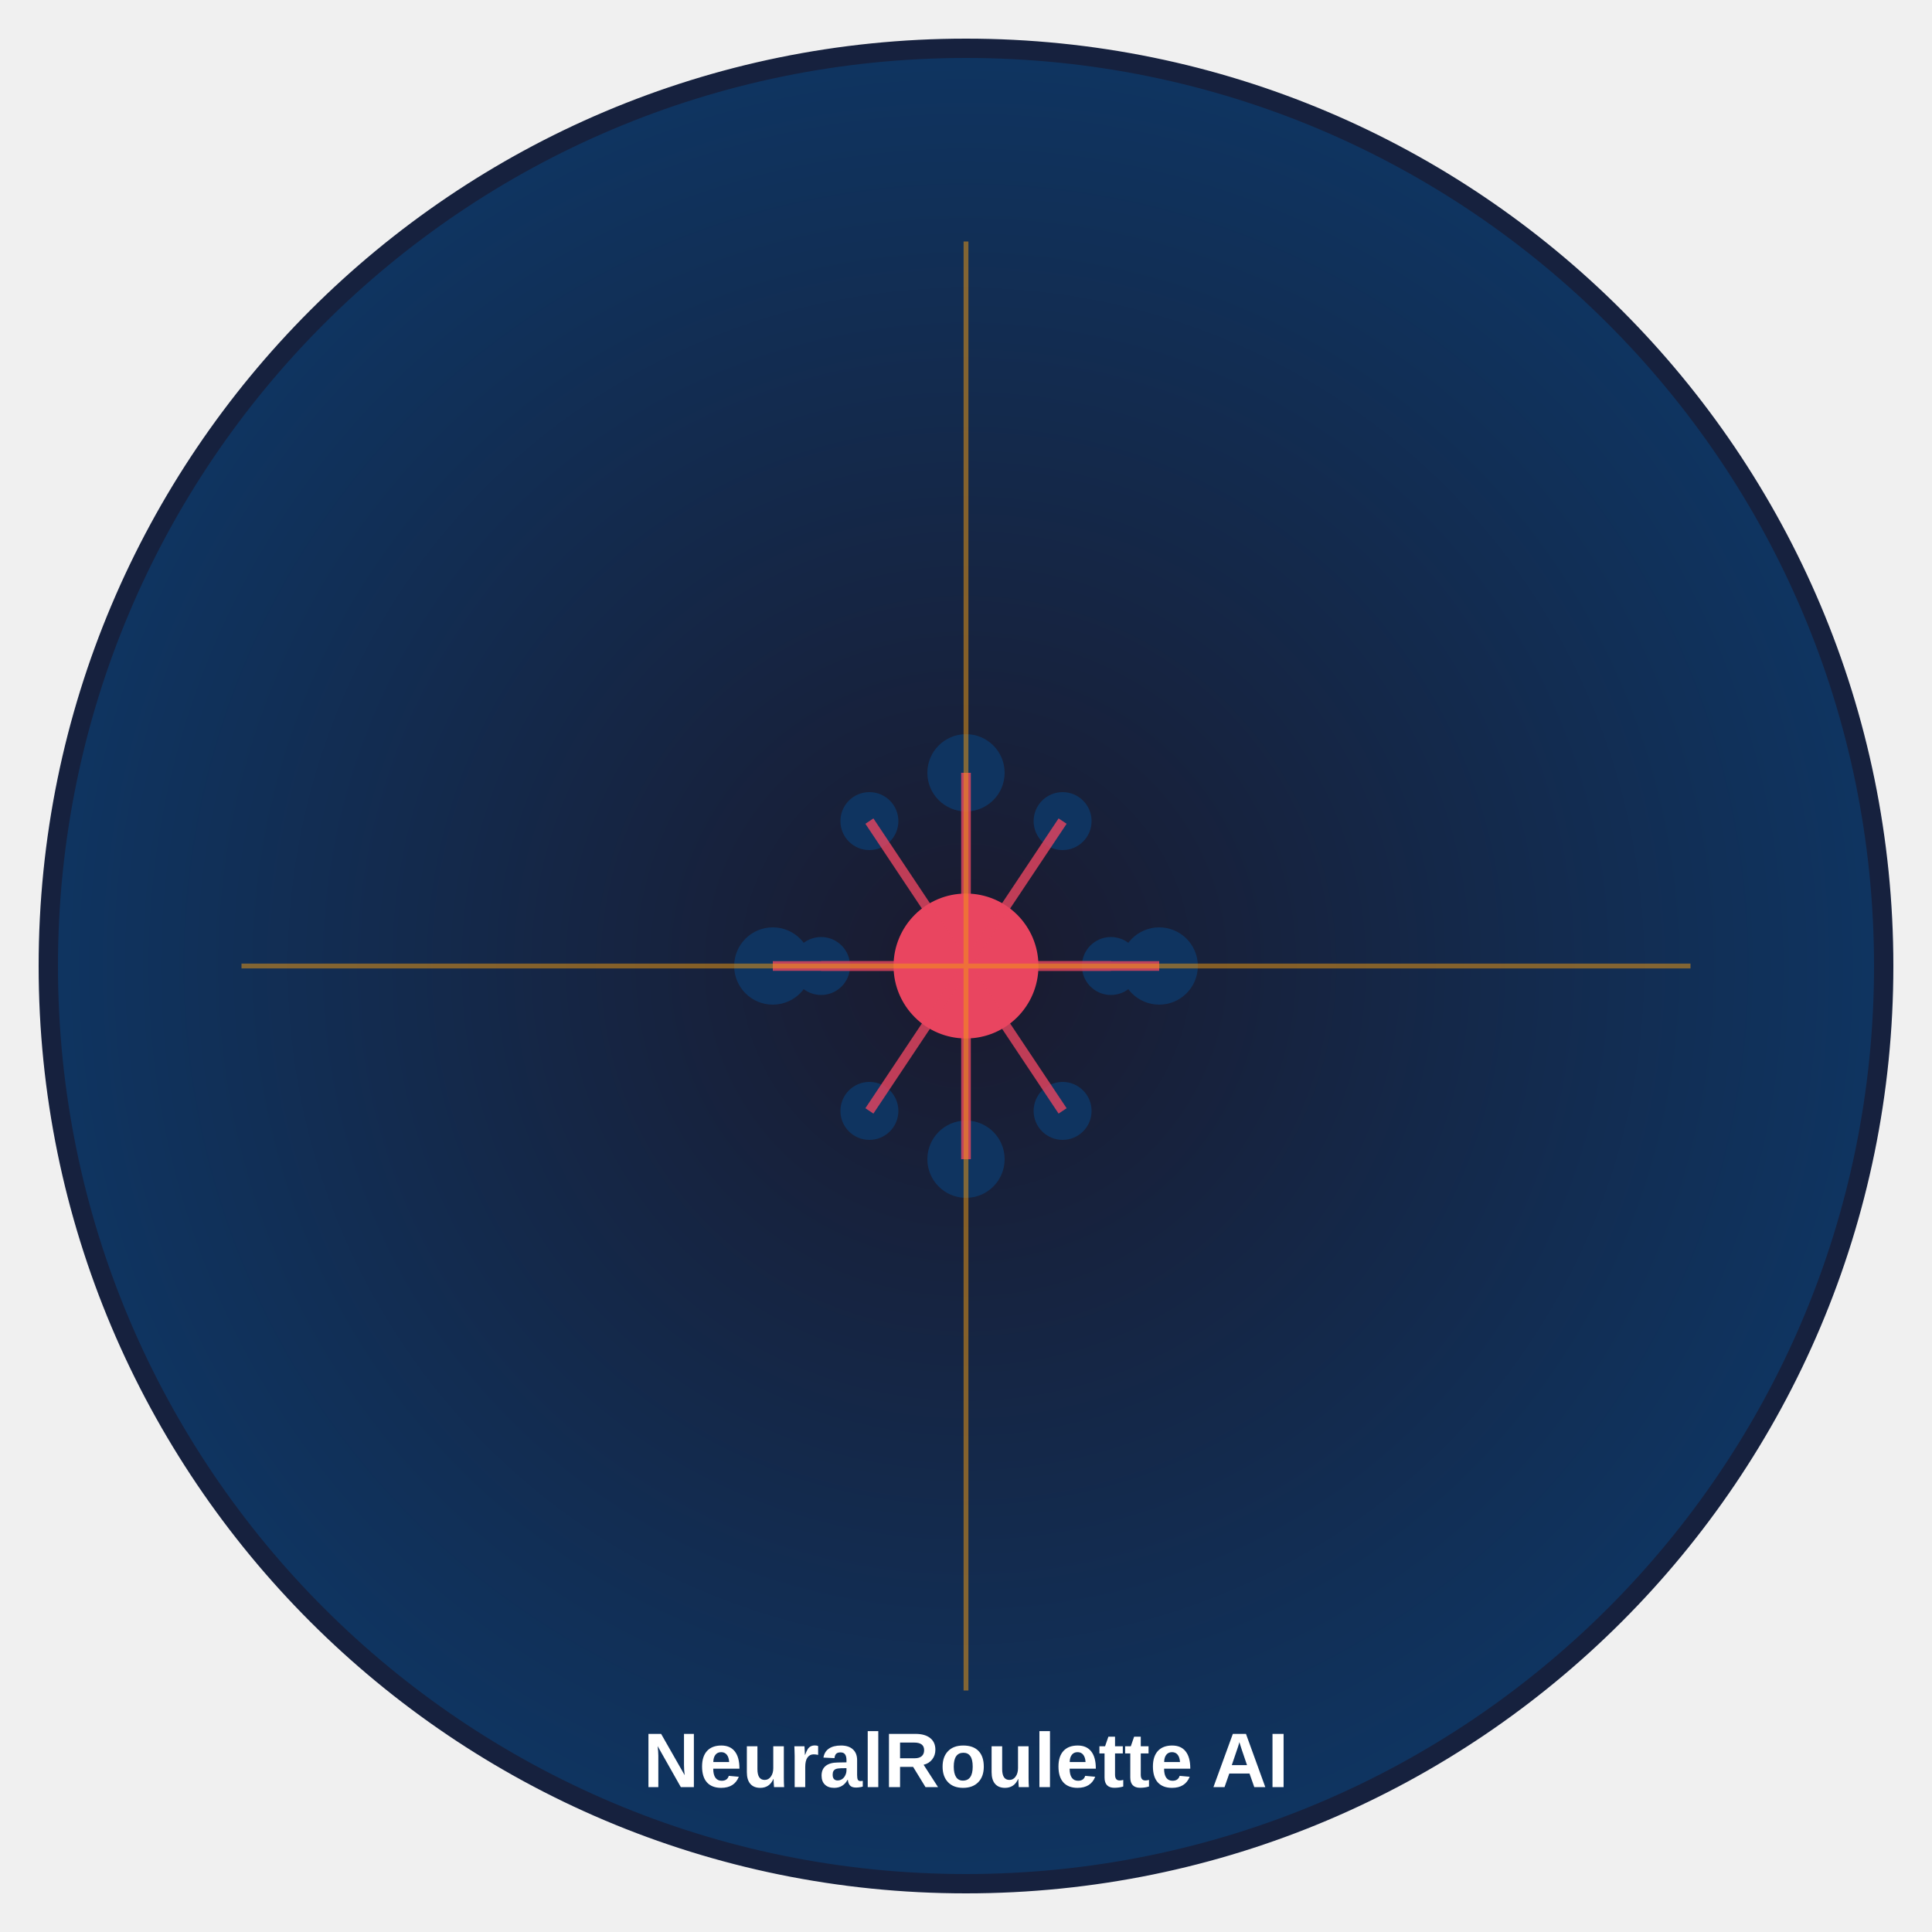
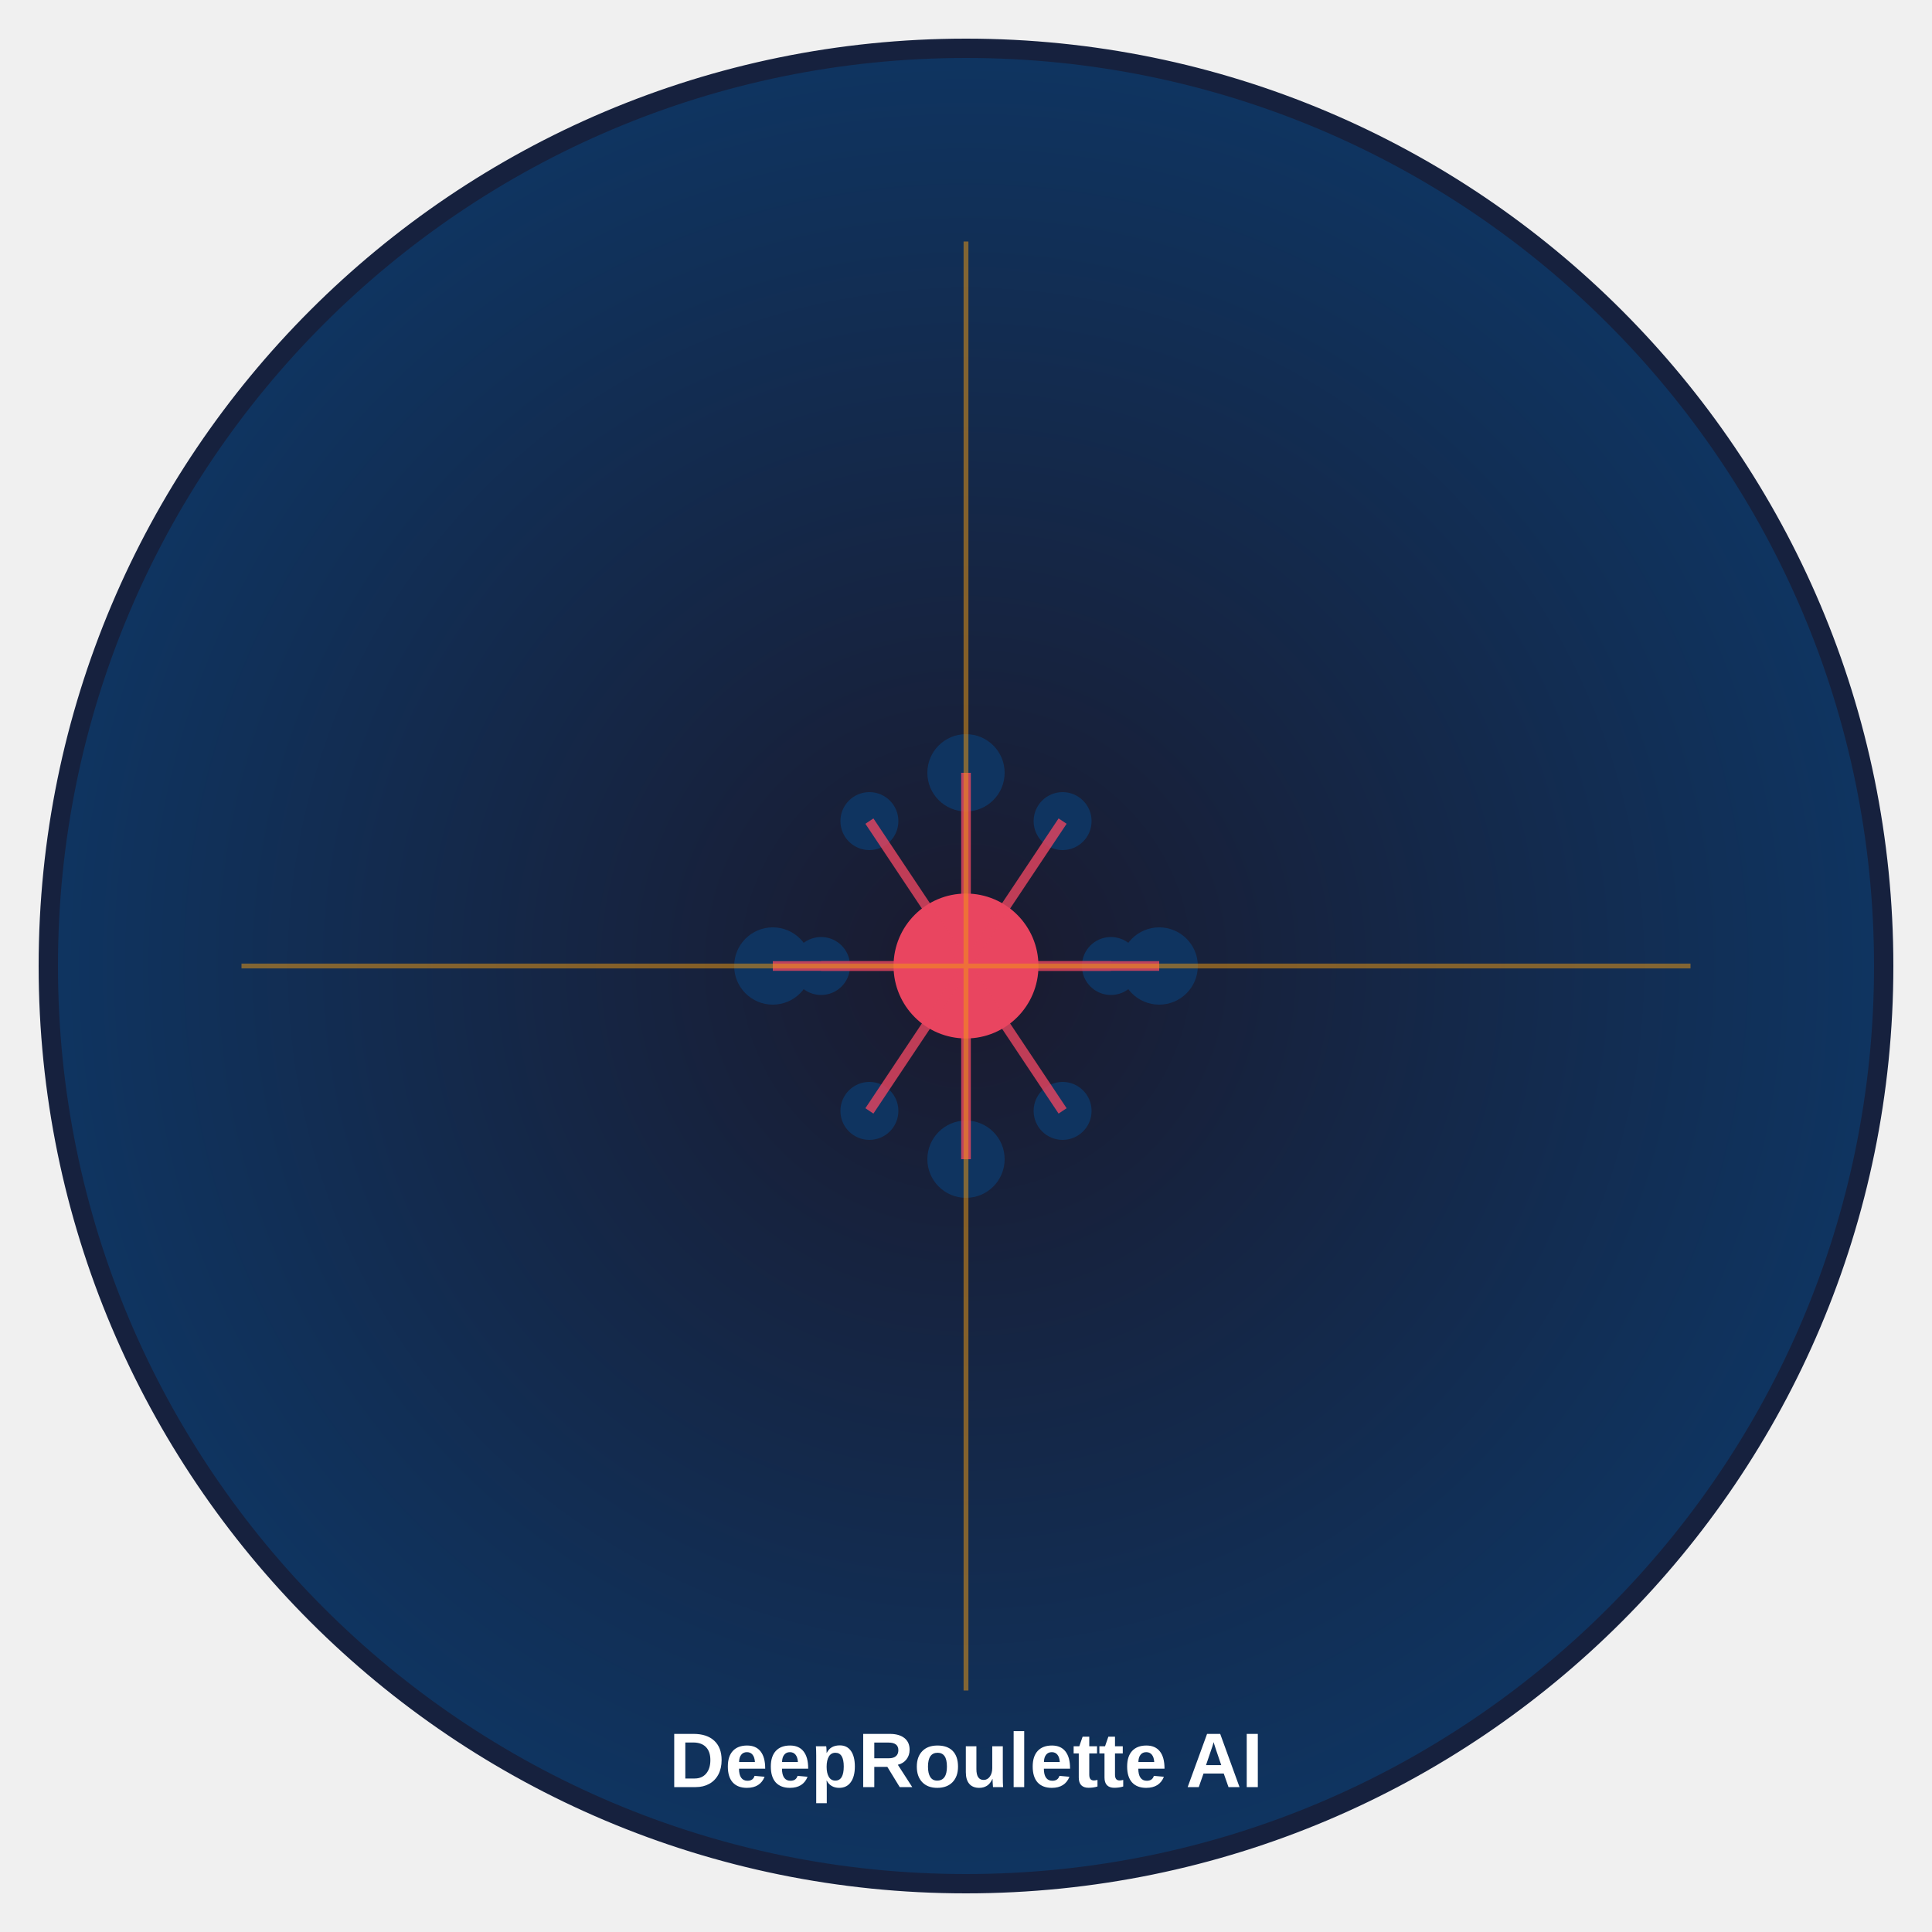
<svg xmlns="http://www.w3.org/2000/svg" width="400" height="400" viewBox="0 0 400 400">
  <defs>
    <radialGradient id="bg" cx="50%" cy="50%" r="50%">
      <stop offset="0%" style="stop-color:#1a1a2e" />
      <stop offset="100%" style="stop-color:#0f3460" />
    </radialGradient>
  </defs>
  <circle cx="200" cy="200" r="190" fill="url(#bg)" stroke="#16213e" stroke-width="4" />
  <circle cx="200" cy="200" r="15" fill="#e94560" />
  <g fill="#0f3460">
    <circle cx="200" cy="160" r="8" />
    <circle cx="240" cy="200" r="8" />
    <circle cx="200" cy="240" r="8" />
    <circle cx="160" cy="200" r="8" />
    <circle cx="220" cy="170" r="6" />
    <circle cx="230" cy="200" r="6" />
    <circle cx="220" cy="230" r="6" />
    <circle cx="180" cy="230" r="6" />
    <circle cx="170" cy="200" r="6" />
    <circle cx="180" cy="170" r="6" />
  </g>
  <g stroke="#e94560" stroke-width="2" opacity="0.8">
    <line x1="200" y1="200" x2="200" y2="160" />
    <line x1="200" y1="200" x2="240" y2="200" />
    <line x1="200" y1="200" x2="200" y2="240" />
    <line x1="200" y1="200" x2="160" y2="200" />
    <line x1="200" y1="200" x2="220" y2="170" />
    <line x1="200" y1="200" x2="230" y2="200" />
    <line x1="200" y1="200" x2="220" y2="230" />
    <line x1="200" y1="200" x2="180" y2="230" />
    <line x1="200" y1="200" x2="170" y2="200" />
    <line x1="200" y1="200" x2="180" y2="170" />
  </g>
  <g stroke="#f39c12" stroke-width="1" opacity="0.5">
    <line x1="200" y1="200" x2="200" y2="50" />
    <line x1="200" y1="200" x2="350" y2="200" />
    <line x1="200" y1="200" x2="200" y2="350" />
    <line x1="200" y1="200" x2="50" y2="200" />
  </g>
-   <text x="200" y="370" text-anchor="middle" fill="#ffffff" font-size="16" font-family="Arial, sans-serif" font-weight="bold">NeuralRoulette AI</text>
+   <text x="200" y="370" text-anchor="middle" fill="#ffffff" font-size="16" font-family="Arial, sans-serif" font-weight="bold">DeepRoulette AI</text>
</svg>
